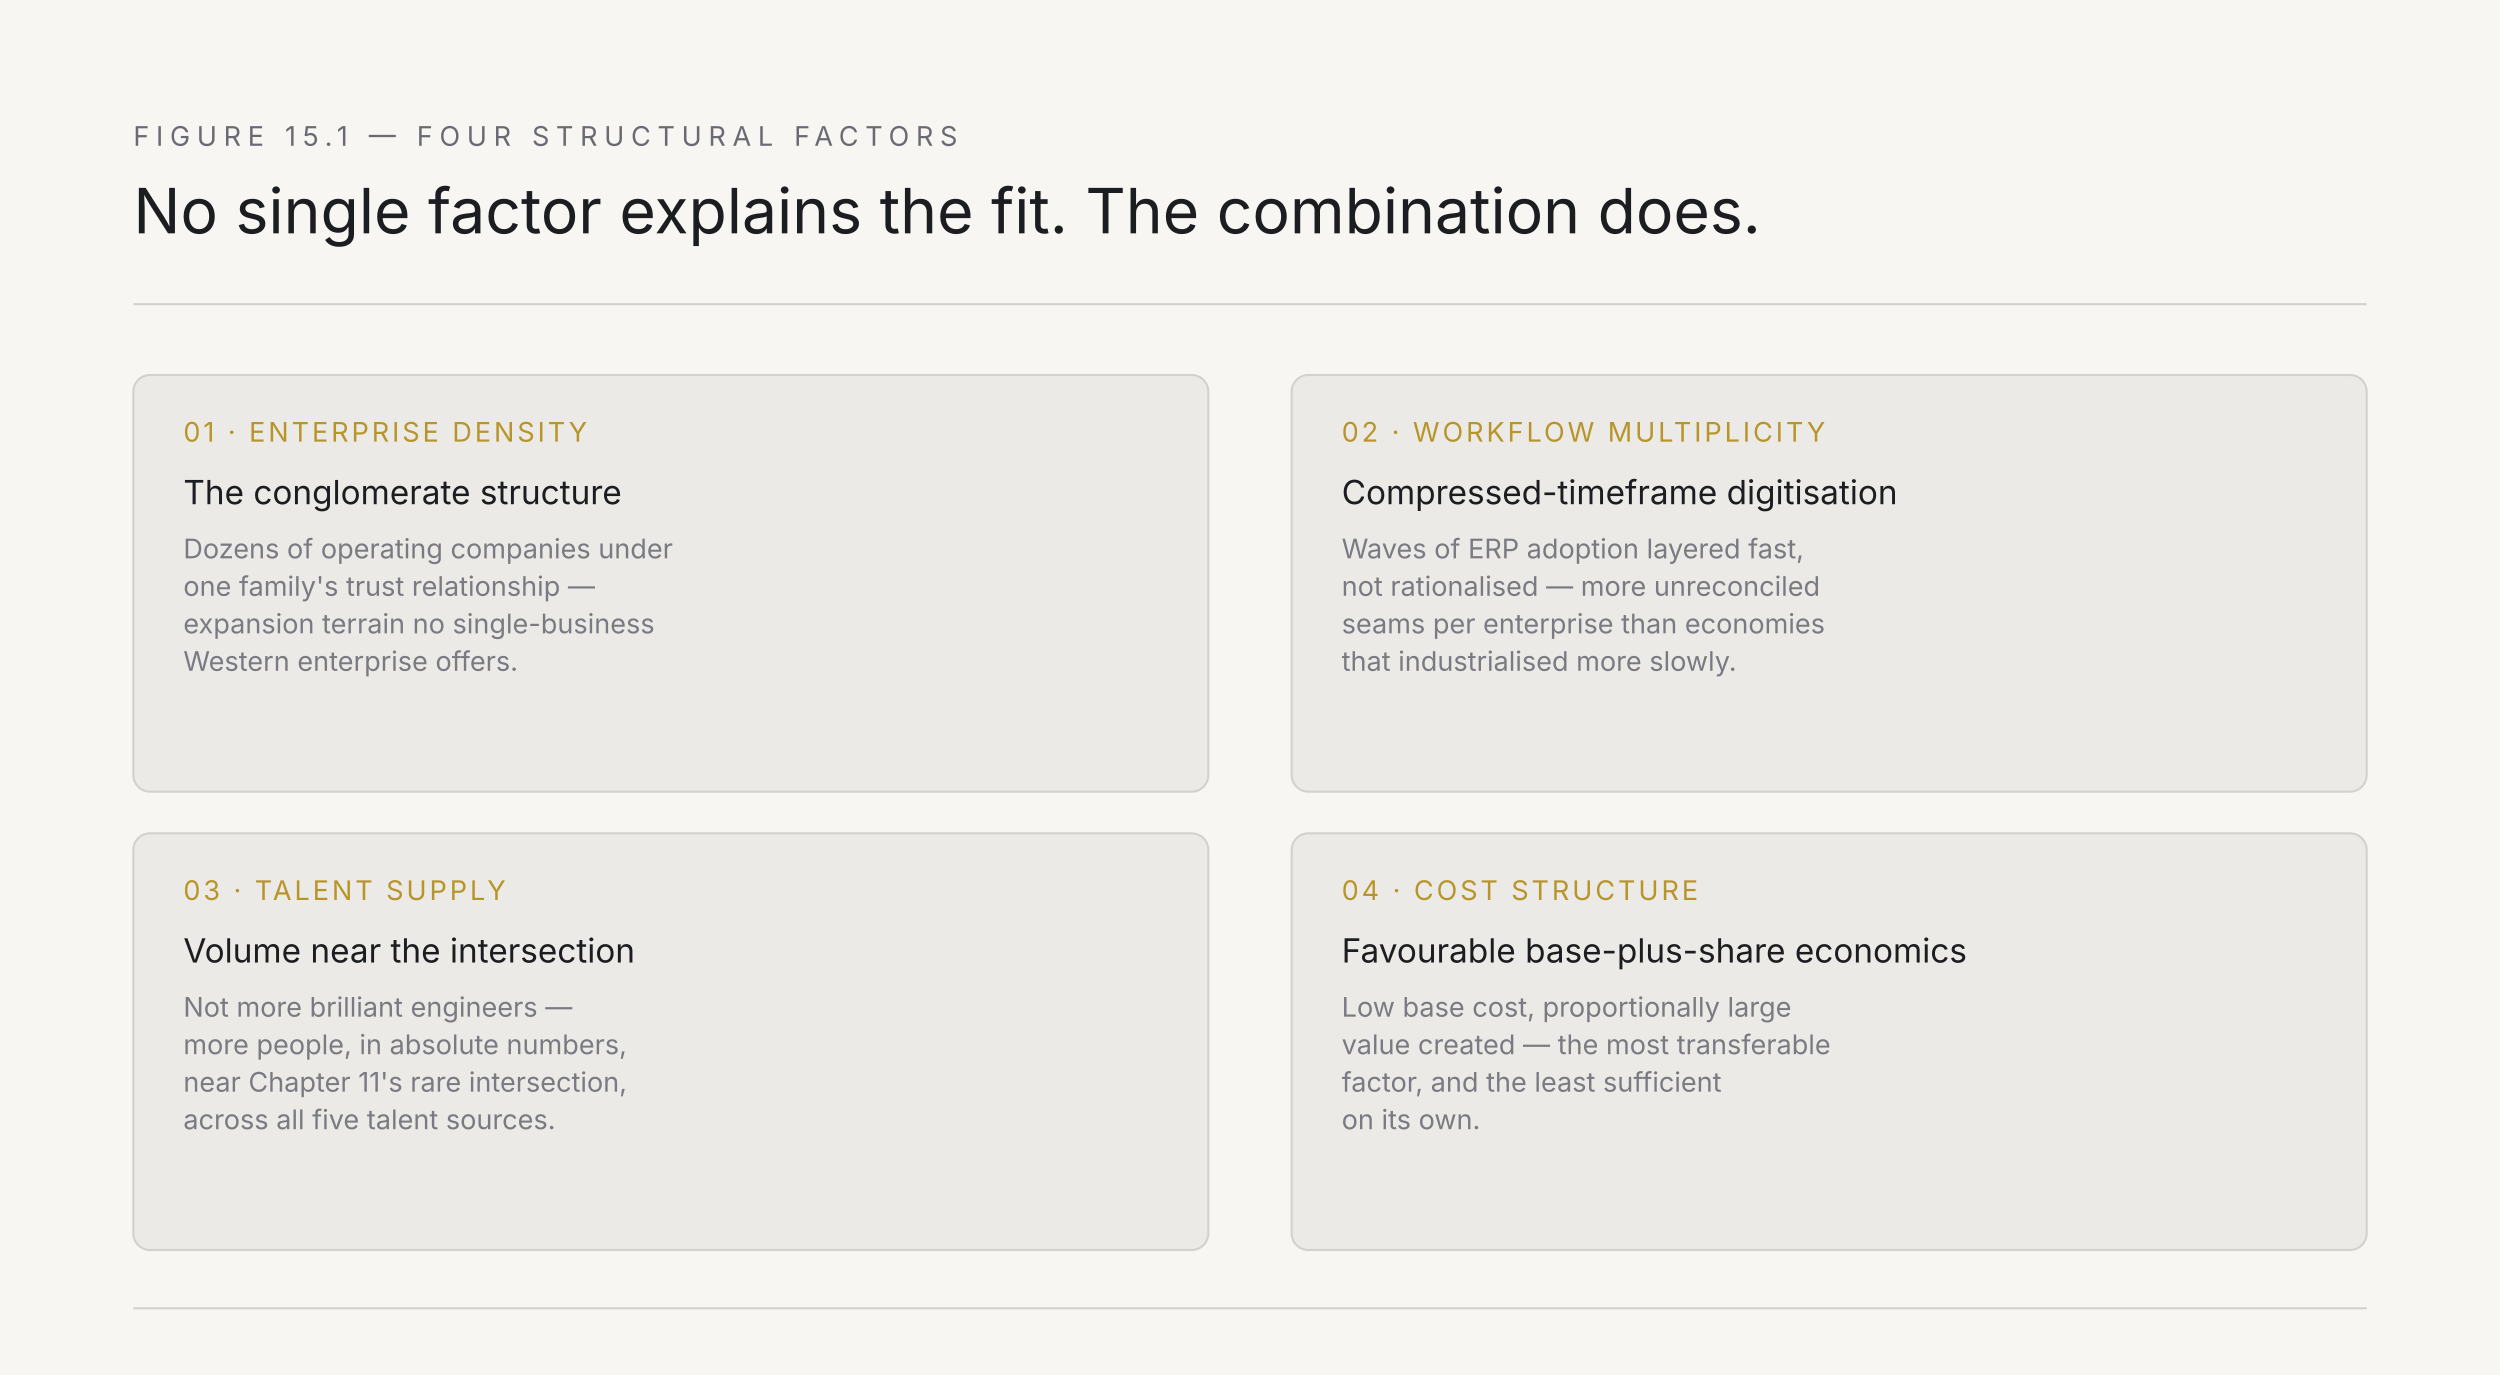
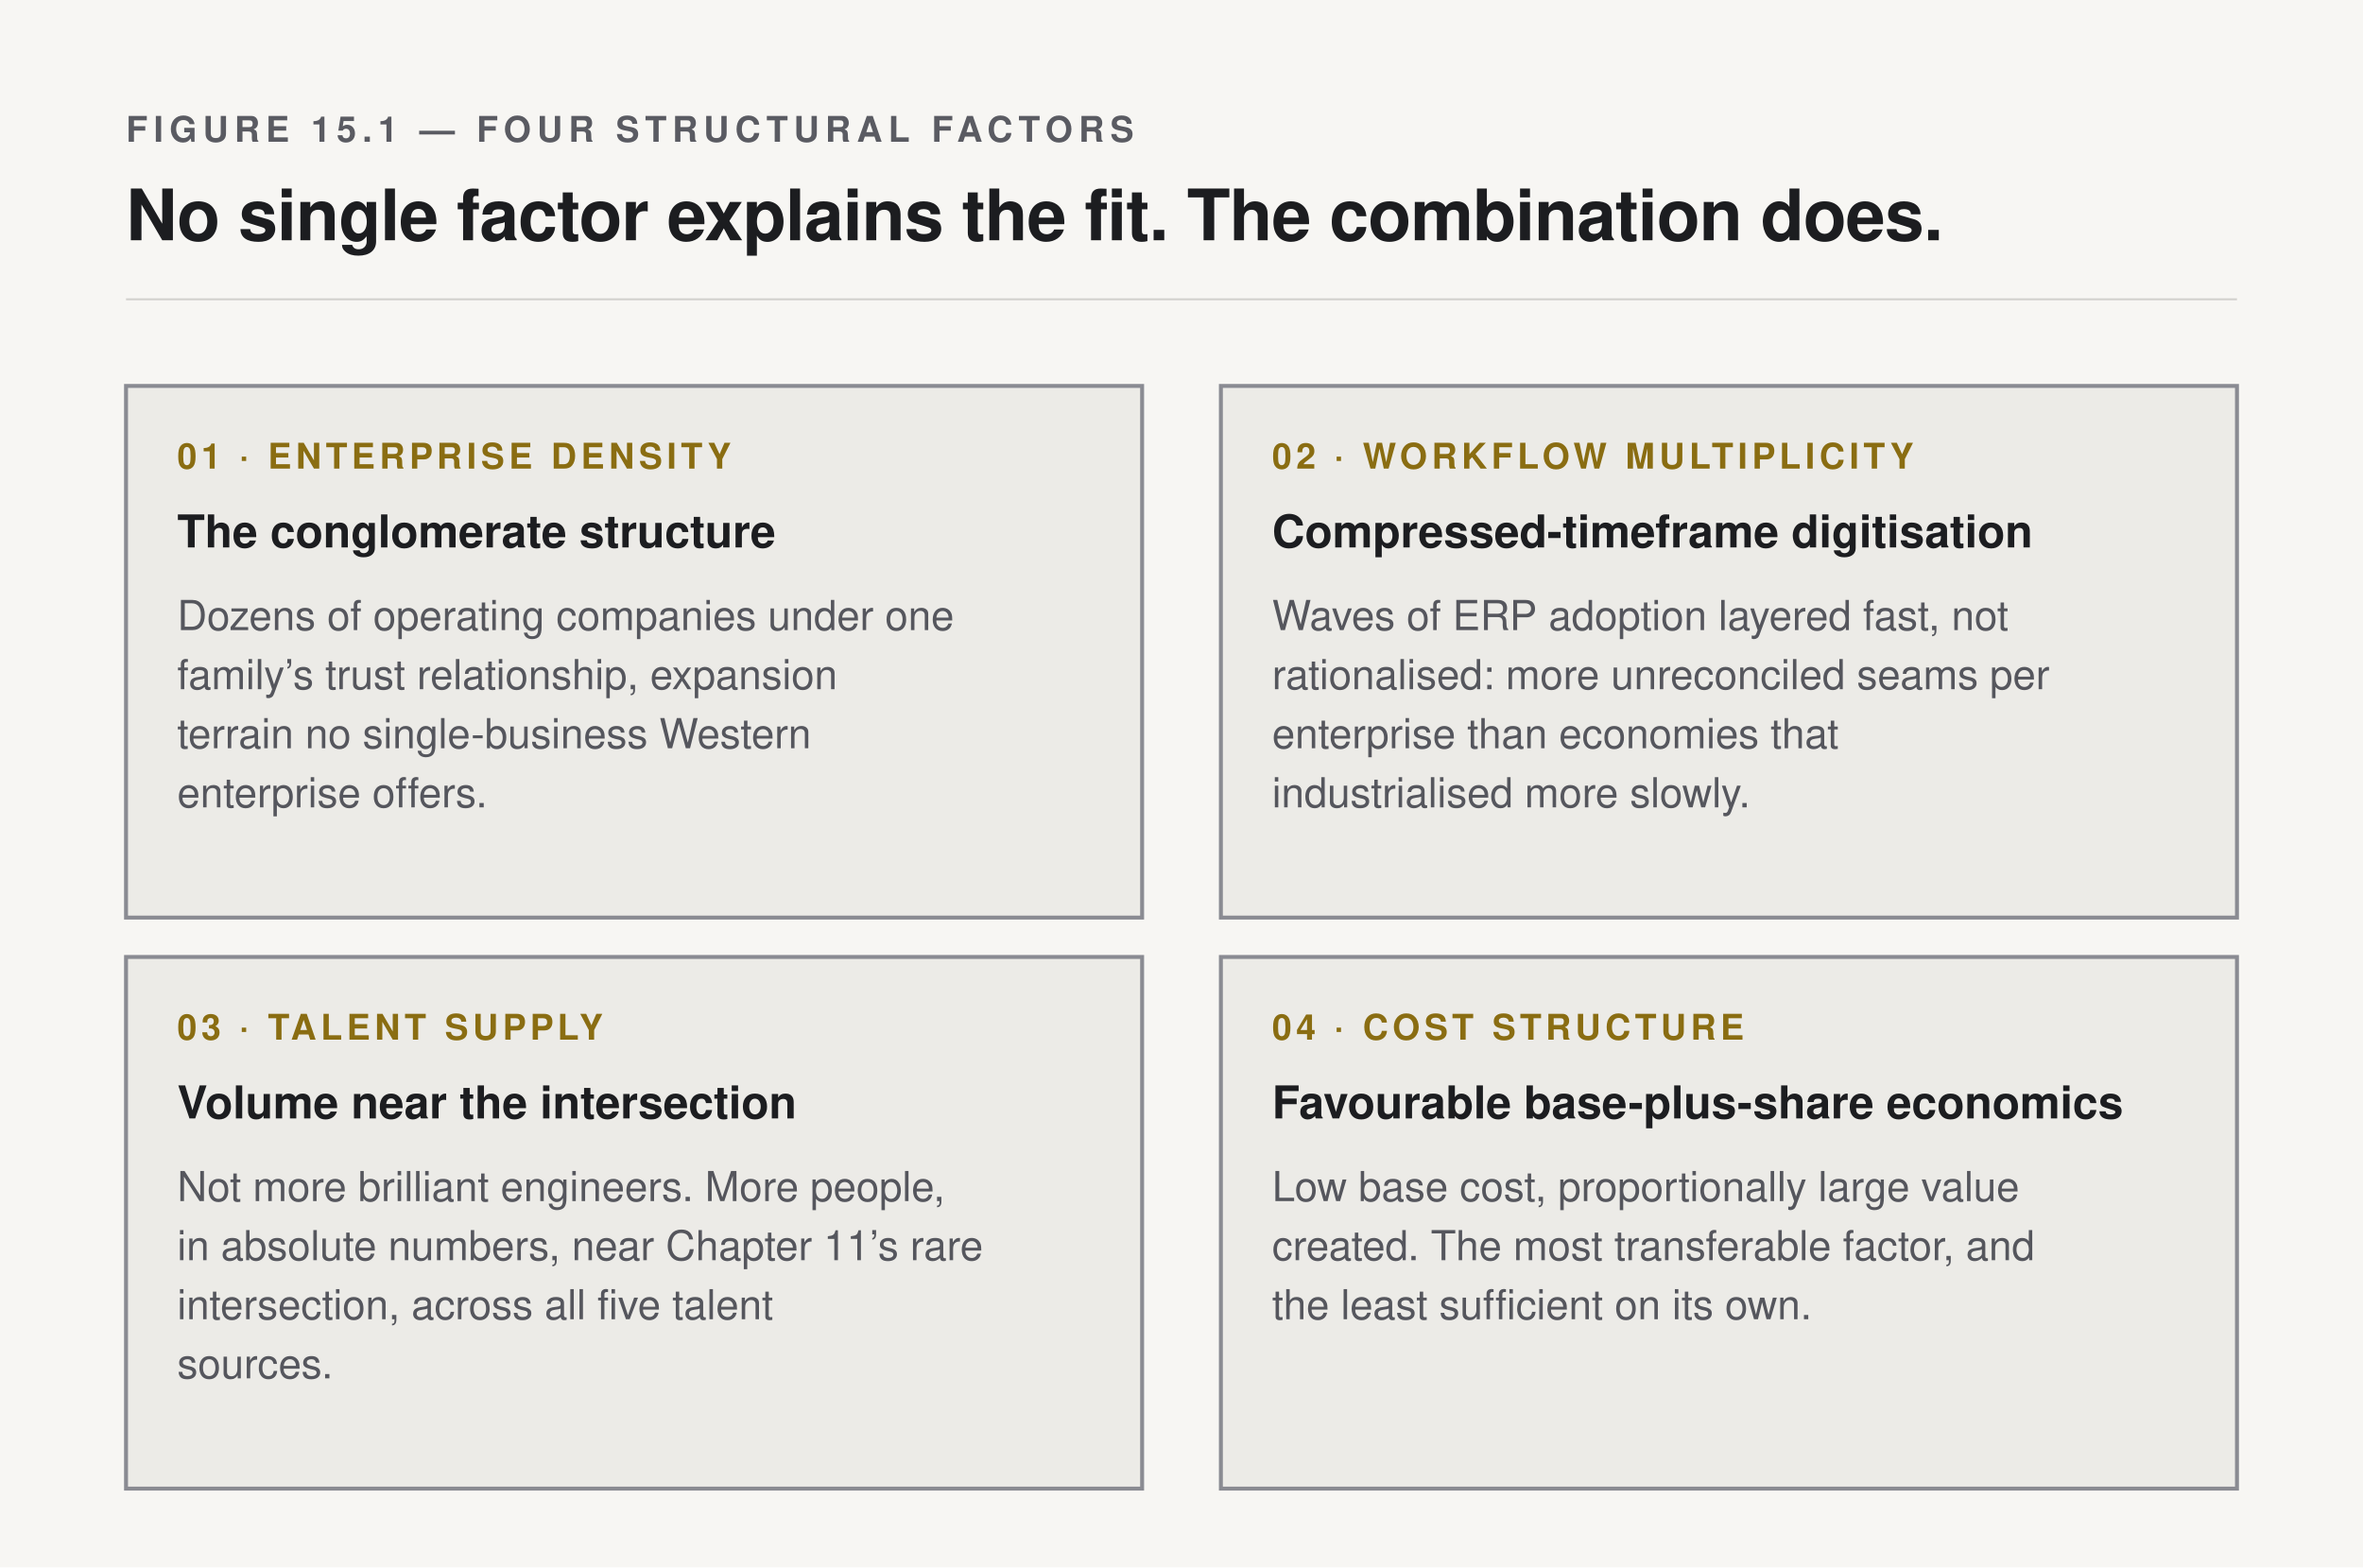
- <svg xmlns="http://www.w3.org/2000/svg" viewBox="0 0 1200 660" width="1200" height="660" role="img" aria-label="Four structural factors that make India unusually fertile ground">
+ <svg xmlns="http://www.w3.org/2000/svg" viewBox="0 0 1200 796" width="1200" height="796" role="img" aria-label="Four structural factors that make India unusually fertile ground">
  <style>
- .t{font-family:'Inter','Helvetica Neue',Helvetica,Arial,sans-serif}
- .kicker{font-size:13px;letter-spacing:3.2px;fill:#6A6B72}
- .h{font-size:30px;fill:#1C1D20}
- .col{font-size:12.5px;letter-spacing:2.6px;fill:#6A6B72}
- .lbl{font-size:16px;fill:#1C1D20}
- .note{font-size:13px;fill:#7A7B82}
- .num{font-size:13px;letter-spacing:1.4px;fill:#B8952B}
+ text{font-family:'Helvetica Neue',Helvetica,Arial,sans-serif;fill:#1C1D20}
+ .kicker{font-size:18px;letter-spacing:3px;fill:#5A5B62;font-weight:700}
+ .h{font-size:36px;font-weight:700;letter-spacing:-.4px}
+ .cap{font-size:18px;letter-spacing:2.2px;font-weight:700}
+ .lab{font-size:24px;font-weight:700}
+ .body{font-size:22px}
+ .mut{font-size:20px;fill:#55565D}
+ .note{font-size:19px;fill:#55565D}
+ .red{fill:#B0432D}
+ .gold{fill:#8A6D12}
+ .inv{fill:#F7F6F3}
+ .mid{text-anchor:middle}
+ .end{text-anchor:end}
</style>
-   <rect width="1200" height="660" fill="#F7F6F3" />
-   <text class="t kicker" x="64" y="70">FIGURE 15.1 — FOUR STRUCTURAL FACTORS</text>
-   <text class="t h" x="64" y="112">No single factor explains the fit. The combination does.</text>
-   <line x1="64" y1="146" x2="1136" y2="146" stroke="#D2D1CD" />
-   <rect x="64" y="180" width="516" height="200" rx="8" fill="#EBEAE6" stroke="#D2D1CD" />
-   <text class="t num" x="88" y="212">01 · ENTERPRISE DENSITY</text>
-   <text class="t lbl" x="88" y="242">The conglomerate structure</text>
-   <text class="t note" x="88" y="268">Dozens of operating companies under</text>
-   <text class="t note" x="88" y="286">one family's trust relationship —</text>
-   <text class="t note" x="88" y="304">expansion terrain no single-business</text>
-   <text class="t note" x="88" y="322">Western enterprise offers.</text>
-   <rect x="620" y="180" width="516" height="200" rx="8" fill="#EBEAE6" stroke="#D2D1CD" />
-   <text class="t num" x="644" y="212">02 · WORKFLOW MULTIPLICITY</text>
-   <text class="t lbl" x="644" y="242">Compressed-timeframe digitisation</text>
-   <text class="t note" x="644" y="268">Waves of ERP adoption layered fast,</text>
-   <text class="t note" x="644" y="286">not rationalised — more unreconciled</text>
-   <text class="t note" x="644" y="304">seams per enterprise than economies</text>
-   <text class="t note" x="644" y="322">that industrialised more slowly.</text>
-   <rect x="64" y="400" width="516" height="200" rx="8" fill="#EBEAE6" stroke="#D2D1CD" />
-   <text class="t num" x="88" y="432">03 · TALENT SUPPLY</text>
-   <text class="t lbl" x="88" y="462">Volume near the intersection</text>
-   <text class="t note" x="88" y="488">Not more brilliant engineers —</text>
-   <text class="t note" x="88" y="506">more people, in absolute numbers,</text>
-   <text class="t note" x="88" y="524">near Chapter 11's rare intersection,</text>
-   <text class="t note" x="88" y="542">across all five talent sources.</text>
-   <rect x="620" y="400" width="516" height="200" rx="8" fill="#EBEAE6" stroke="#D2D1CD" />
-   <text class="t num" x="644" y="432">04 · COST STRUCTURE</text>
-   <text class="t lbl" x="644" y="462">Favourable base-plus-share economics</text>
-   <text class="t note" x="644" y="488">Low base cost, proportionally large</text>
-   <text class="t note" x="644" y="506">value created — the most transferable</text>
-   <text class="t note" x="644" y="524">factor, and the least sufficient</text>
-   <text class="t note" x="644" y="542">on its own.</text>
-   <line x1="64" y1="628" x2="1136" y2="628" stroke="#D2D1CD" />
+   <rect width="1200" height="796" fill="#F7F6F3" />
+   <text class="kicker" x="64" y="72">FIGURE 15.1 — FOUR STRUCTURAL FACTORS</text>
+   <text class="h" x="64" y="122">No single factor explains the fit. The combination does.</text>
+   <line x1="64" y1="152" x2="1136" y2="152" stroke="#D2D1CD" />
+   <g transform="translate(0,0)">
+     <rect x="64" y="196" width="516" height="270" fill="#ECEBE7" stroke="#8A8B92" stroke-width="2" />
+     <text class="cap gold" x="90" y="238">01 · ENTERPRISE DENSITY</text>
+     <text class="lab" x="90" y="278" style="font-size:23px">The conglomerate structure</text>
+     <text class="mut" x="90" y="320" style="font-size:21px">Dozens of operating companies under one</text>
+     <text class="mut" x="90" y="350" style="font-size:21px">family’s trust relationship, expansion</text>
+     <text class="mut" x="90" y="380" style="font-size:21px">terrain no single-business Western</text>
+     <text class="mut" x="90" y="410" style="font-size:21px">enterprise offers.</text>
+     <rect x="620" y="196" width="516" height="270" fill="#ECEBE7" stroke="#8A8B92" stroke-width="2" />
+     <text class="cap gold" x="646" y="238">02 · WORKFLOW MULTIPLICITY</text>
+     <text class="lab" x="646" y="278" style="font-size:23px">Compressed-timeframe digitisation</text>
+     <text class="mut" x="646" y="320" style="font-size:21px">Waves of ERP adoption layered fast, not</text>
+     <text class="mut" x="646" y="350" style="font-size:21px">rationalised: more unreconciled seams per</text>
+     <text class="mut" x="646" y="380" style="font-size:21px">enterprise than economies that</text>
+     <text class="mut" x="646" y="410" style="font-size:21px">industrialised more slowly.</text>
+     <rect x="64" y="486" width="516" height="270" fill="#ECEBE7" stroke="#8A8B92" stroke-width="2" />
+     <text class="cap gold" x="90" y="528">03 · TALENT SUPPLY</text>
+     <text class="lab" x="90" y="568" style="font-size:23px">Volume near the intersection</text>
+     <text class="mut" x="90" y="610" style="font-size:21px">Not more brilliant engineers. More people,</text>
+     <text class="mut" x="90" y="640" style="font-size:21px">in absolute numbers, near Chapter 11’s rare</text>
+     <text class="mut" x="90" y="670" style="font-size:21px">intersection, across all five talent</text>
+     <text class="mut" x="90" y="700" style="font-size:21px">sources.</text>
+     <rect x="620" y="486" width="516" height="270" fill="#ECEBE7" stroke="#8A8B92" stroke-width="2" />
+     <text class="cap gold" x="646" y="528">04 · COST STRUCTURE</text>
+     <text class="lab" x="646" y="568" style="font-size:23px">Favourable base-plus-share economics</text>
+     <text class="mut" x="646" y="610" style="font-size:21px">Low base cost, proportionally large value</text>
+     <text class="mut" x="646" y="640" style="font-size:21px">created. The most transferable factor, and</text>
+     <text class="mut" x="646" y="670" style="font-size:21px">the least sufficient on its own.</text>
+   </g>
</svg>
